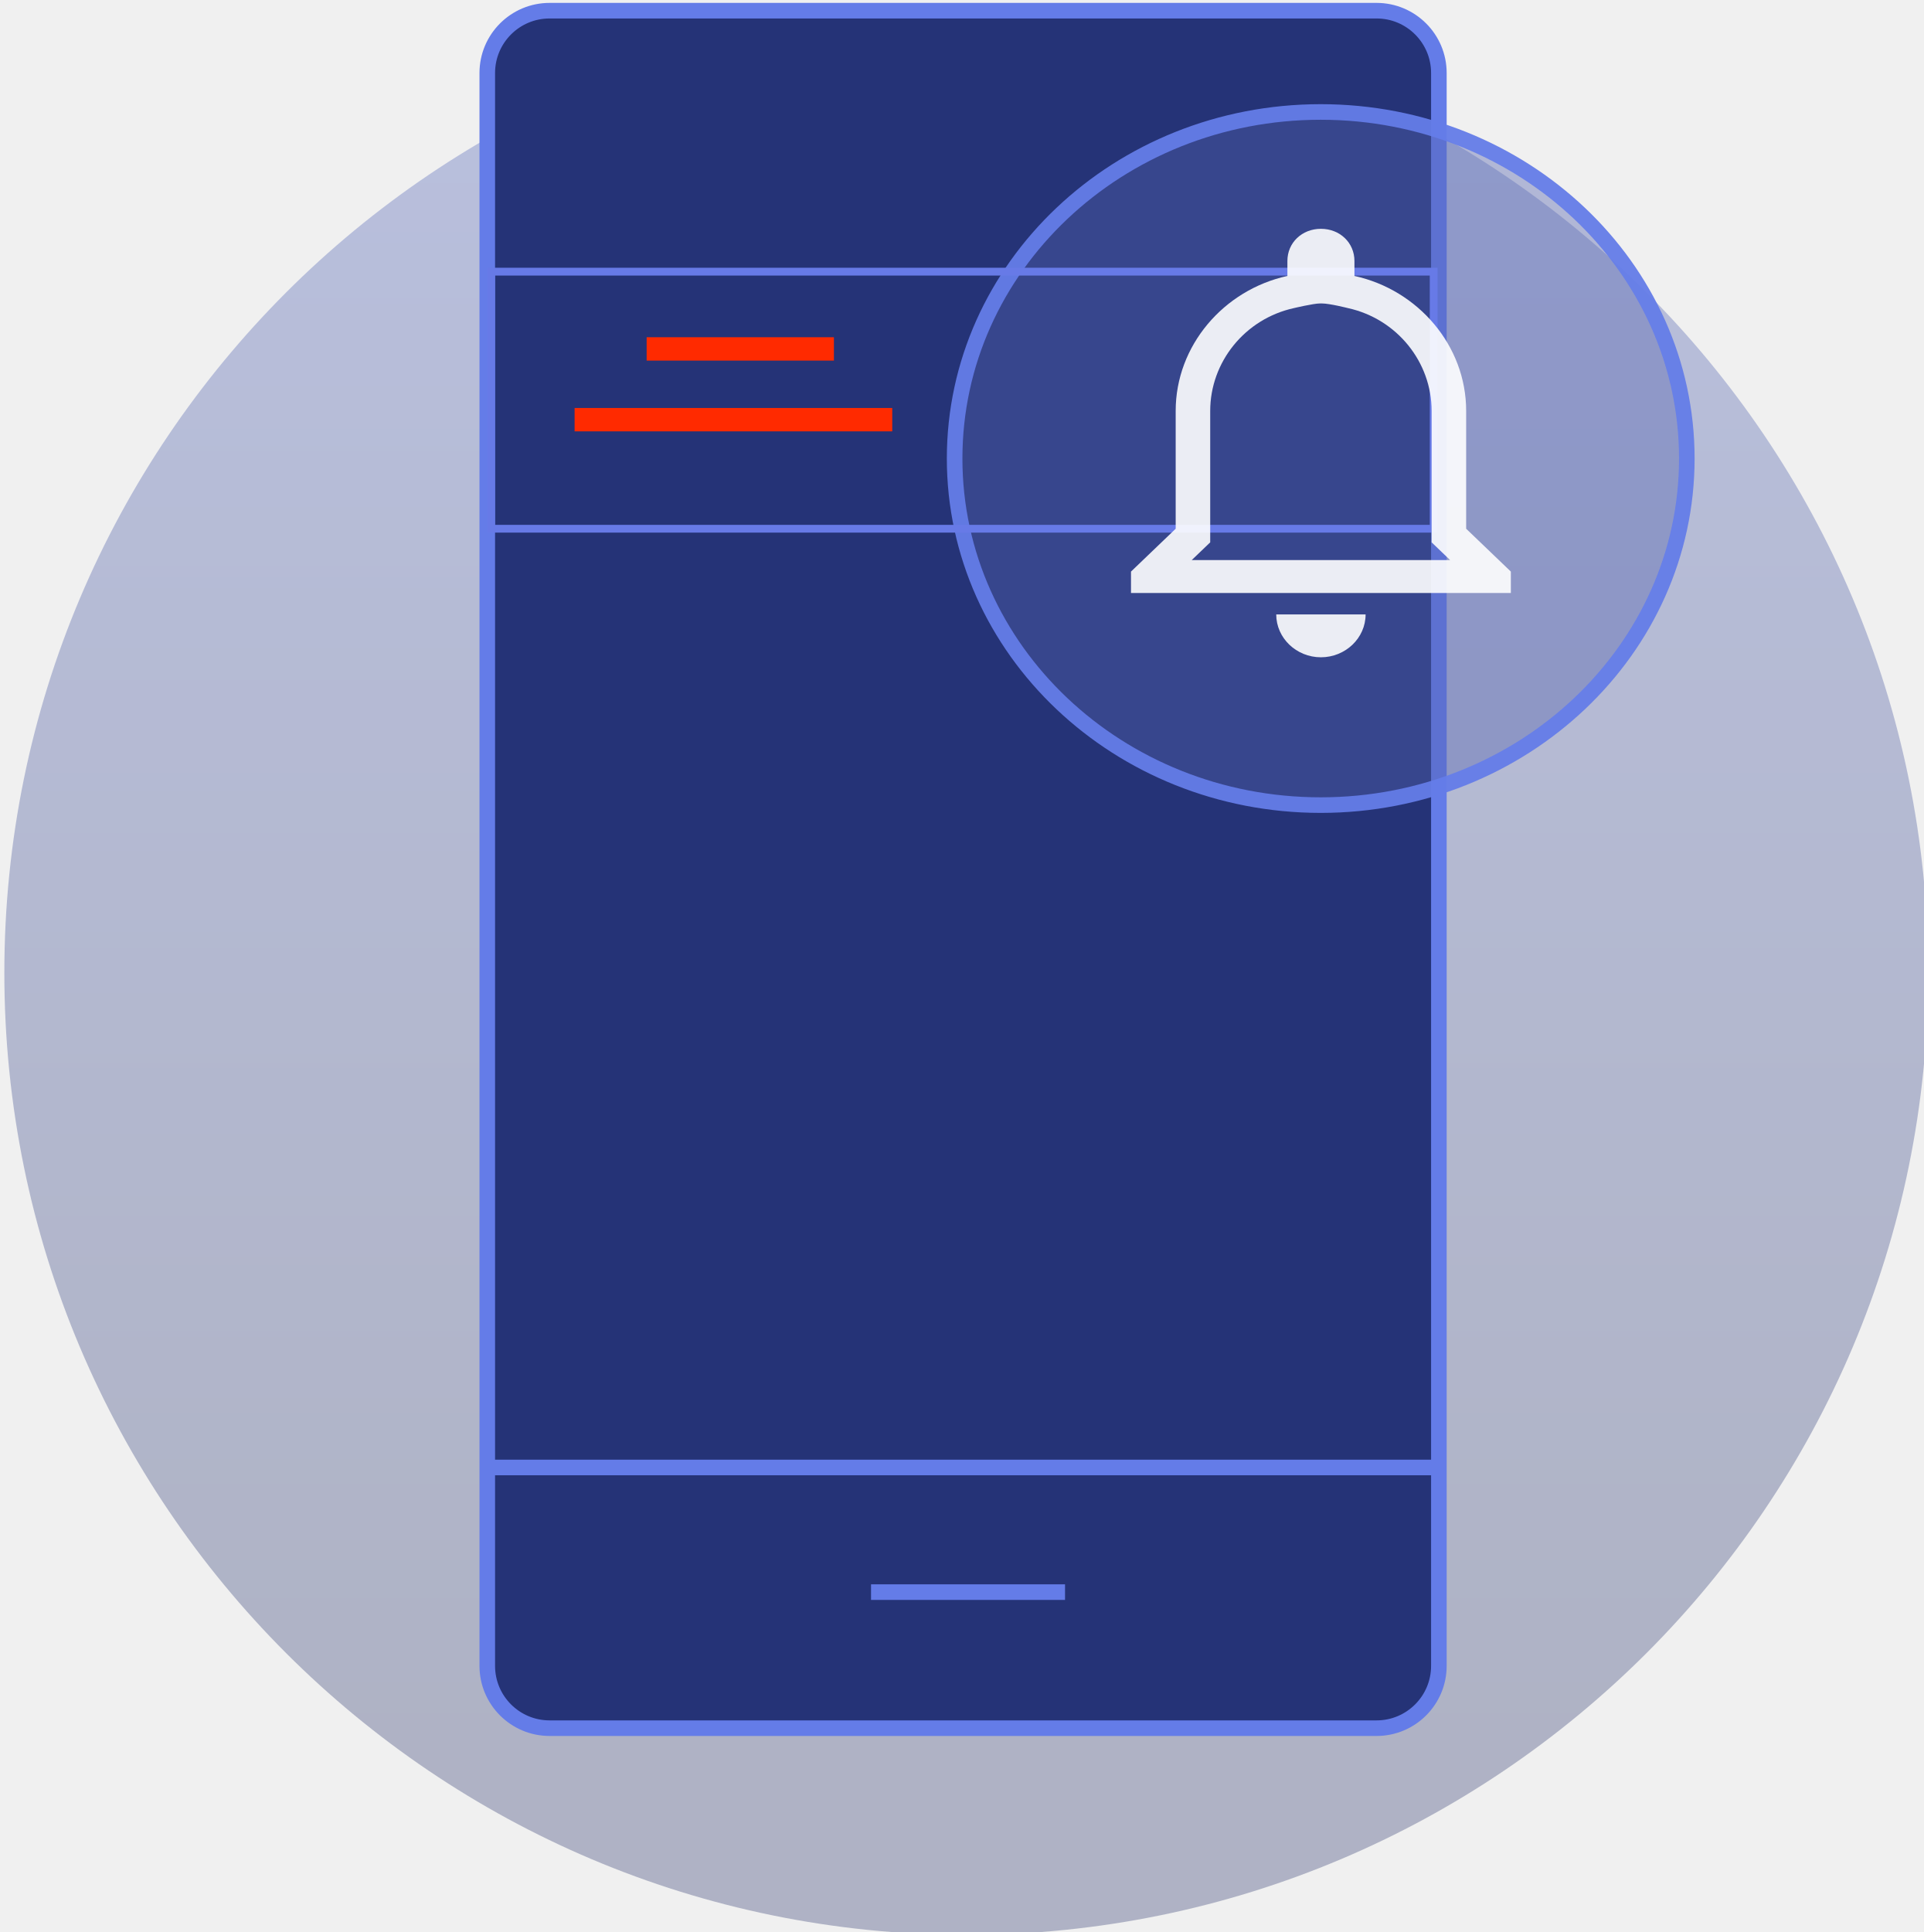
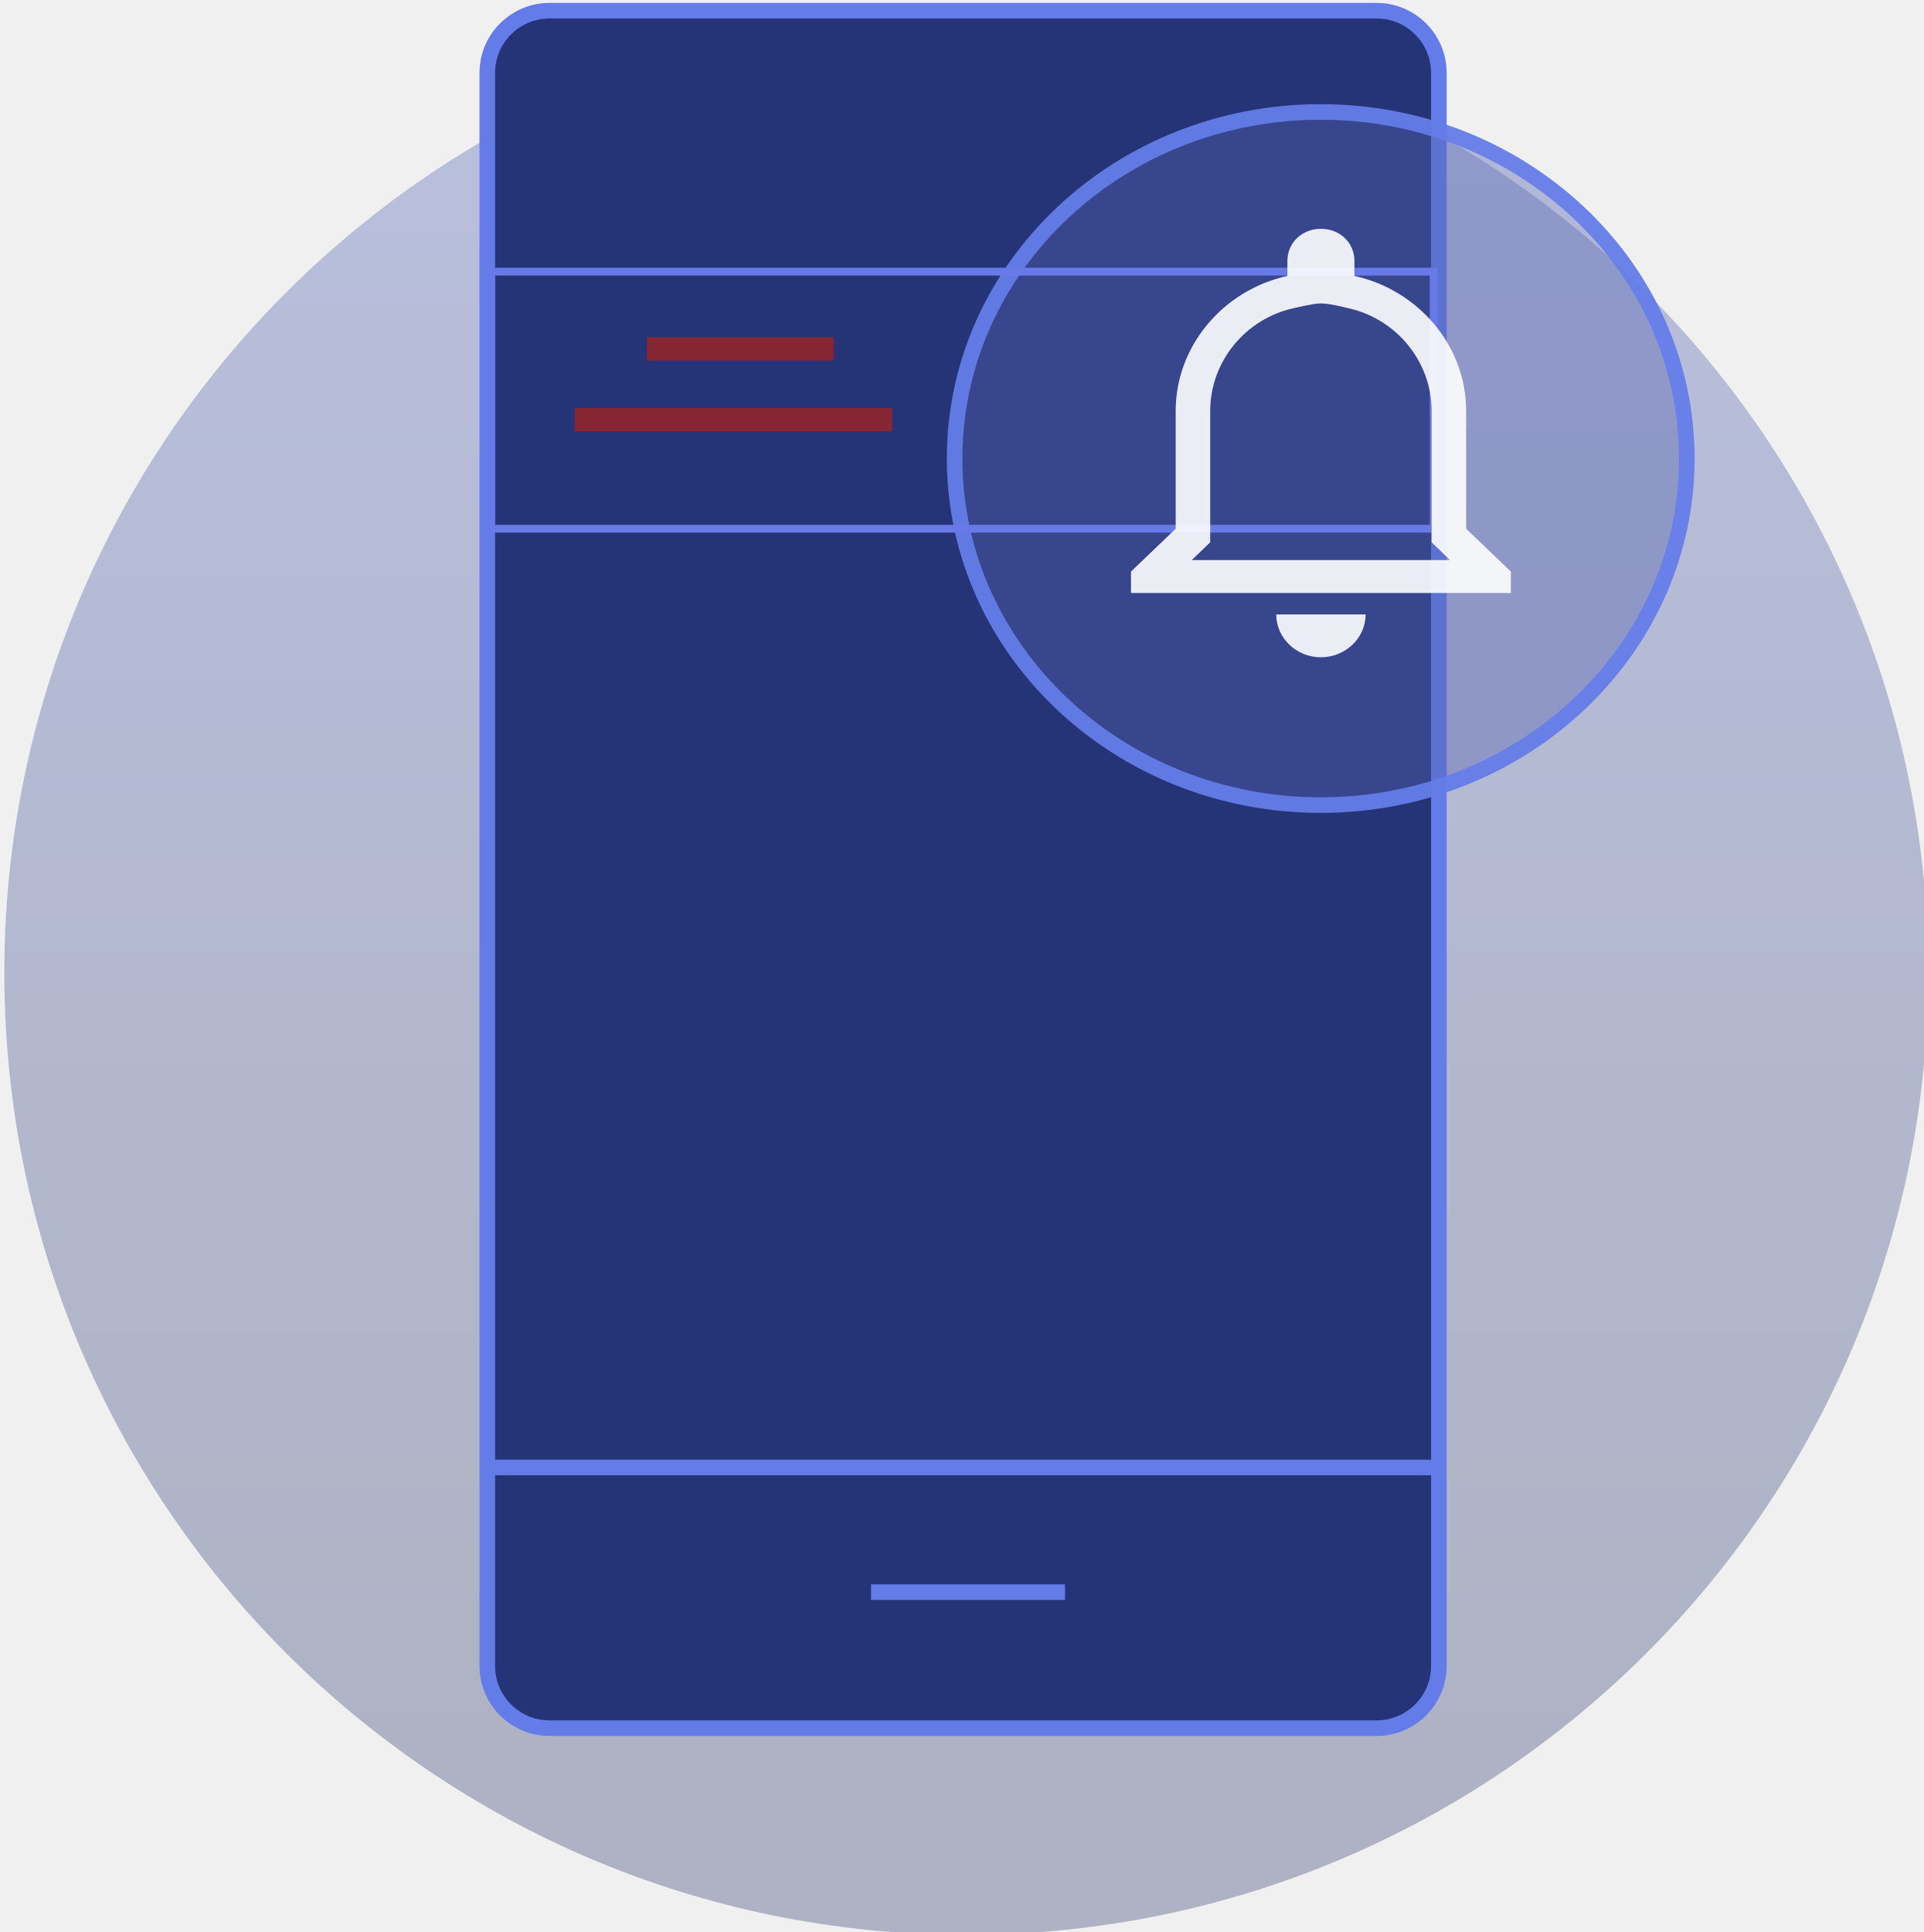
<svg xmlns="http://www.w3.org/2000/svg" xmlns:xlink="http://www.w3.org/1999/xlink" width="247px" height="248px" viewBox="0 0 247 248" version="1.1" id="svg36">
  <defs id="defs15">
    <linearGradient x1="123.5" y1="1.4210855e-014" x2="123.5" y2="220.984" id="linearGradient-1" gradientUnits="userSpaceOnUse">
      <stop stop-color="#3950B5" offset="0%" id="stop6" />
      <stop stop-color="#162360" offset="100%" id="stop8" />
    </linearGradient>
    <rect id="path-2" x="0" y="0" width="122" height="34" />
    <mask id="mask-3" maskContentUnits="userSpaceOnUse" maskUnits="objectBoundingBox" x="0" y="0" width="122" height="34" fill="white">
      <use xlink:href="#path-2" id="use12" />
    </mask>
  </defs>
  <g id="Onboarding" stroke="none" stroke-width="1" fill="none" fill-rule="evenodd">
    <g id="0.4---Allow-Push-Notifications" transform="translate(-64, -209)">
      <g id="Group-7" transform="translate(64.5573,210.3715)">
        <path d="M 123.5,247 C 191.707,247 247,191.707 247,123.5 247,55.293 191.707,0 123.5,0 55.293,0 0,55.293 0,123.5 0,191.707 55.293,247 123.5,247 Z" id="Oval-2" style="opacity:0.3;fill:url(#linearGradient-1)" />
        <g id="Phone" transform="translate(62)" style="stroke:#647ce8;stroke-width:2">
          <rect id="Combined-Shape" x="0" y="0" width="122.169" height="220.465" rx="8" style="fill:#253377" />
          <path d="M 0.636,187 H 121.533" id="Line" style="stroke-linecap:square" />
          <path d="M 50.268,203 H 73.174" id="path20" style="stroke-linecap:square" />
        </g>
        <ellipse id="ellipse23" cx="169" cy="57.488" rx="47" ry="44.488" style="opacity:0.946;fill:#5462b1;fill-opacity:0.419;stroke:#647ce8;stroke-width:2" />
        <g id="Group-3" transform="translate(62,33)" style="fill:#ff2000;fill-opacity:0">
-           <path d="M 12.711,19.5 H 50.491" id="path25" style="stroke:#ff2a00;stroke-width:3;stroke-linecap:square;fill:#ff2a00;fill-opacity:1;stroke-opacity:1" />
-           <path d="M 21.96,10.417 H 43.003" id="path27" style="stroke:#ff2a00;stroke-width:3;stroke-linecap:square;fill:#ff2000;fill-opacity:0;stroke-opacity:1" />
+           <path d="M 12.711,19.5 H 50.491" id="path25" style="stroke:#862633;stroke-width:3;stroke-linecap:square;fill:#862633;fill-opacity:1;stroke-opacity:1" />
+           <path d="M 21.96,10.417 H 43.003" id="path27" style="stroke:#862633;stroke-width:3;stroke-linecap:square;fill:#ff2000;fill-opacity:0;stroke-opacity:1" />
          <use id="Rectangle-3" mask="url(#mask-3)" xlink:href="#path-2" style="stroke:#677ae7;stroke-width:2;fill:#ff2000;fill-opacity:0" x="0" y="0" width="100%" height="100%" />
        </g>
        <g id="android-notifications-none" transform="translate(144.6424,28)" style="opacity:0.9;fill:#ffffff">
          <path d="m 24.522,9.582 c 0.981,0 3.313,0.592 3.313,0.592 6.316,1.381 10.762,6.933 10.762,13.201 V 38.5 40.247 l 1.291,1.238 1.079,1.034 H 7.8 L 8.879,41.485 10.17,40.247 V 38.5 23.375 c 0,-6.268 4.446,-11.82 10.762,-13.201 0,0 2.5,-0.592 3.313,-0.592 z M 24.383,0 C 21.945,0 20.08,1.787 20.08,4.125 V 6.05 C 11.904,7.838 5.737,14.988 5.737,23.375 V 38.5 L 0,44 v 2.75 H 48.767 V 44 L 43.03,38.5 V 23.375 c 0,-8.387 -6.167,-15.537 -14.343,-17.325 V 4.125 C 28.686,1.787 26.822,0 24.383,0 v 0 z m 5.737,49.5 H 18.646 c 0,3.025 2.581,5.5 5.737,5.5 3.156,0 5.737,-2.475 5.737,-5.5 v 0 z" id="Shape" />
        </g>
      </g>
    </g>
  </g>
</svg>
